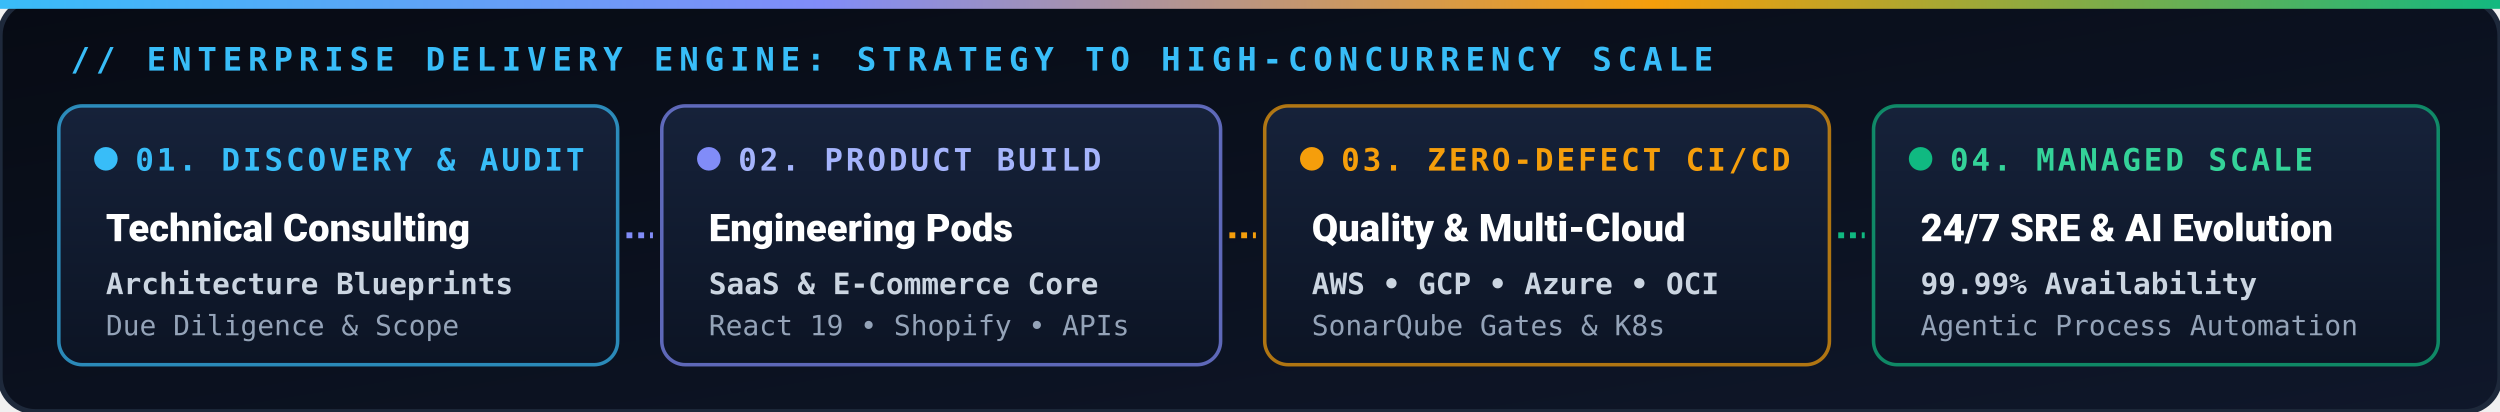
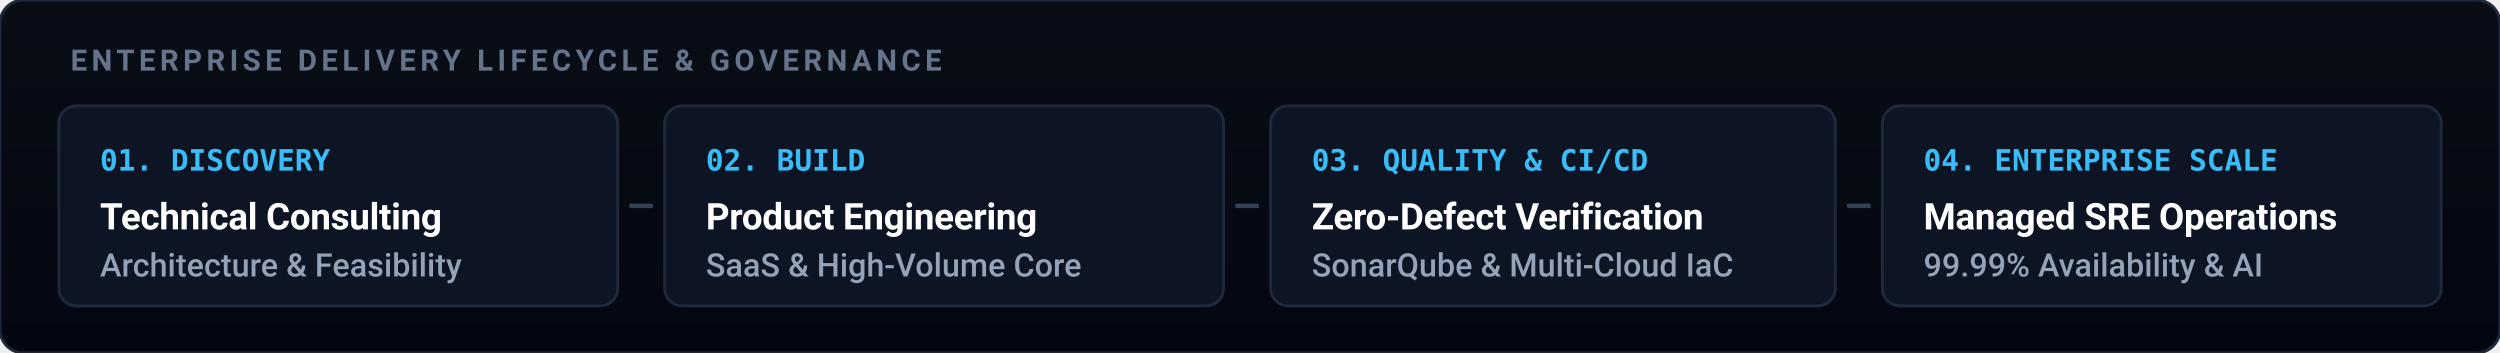
- <svg xmlns="http://www.w3.org/2000/svg" width="100%" height="140" viewBox="0 0 850 140" fill="none">
+ <svg xmlns="http://www.w3.org/2000/svg" width="100%" height="120" viewBox="0 0 850 120" fill="none">
  <defs>
-     <linearGradient id="pipeBg" x1="0%" y1="0%" x2="100%" y2="100%">
-       <stop offset="0%" stop-color="#070b14" />
-       <stop offset="100%" stop-color="#0f172a" />
-     </linearGradient>
-     <linearGradient id="topPipeGrad" x1="0%" y1="0%" x2="100%" y2="0%">
-       <stop offset="0%" stop-color="#38bdf8" />
-       <stop offset="33%" stop-color="#818cf8" />
-       <stop offset="66%" stop-color="#f59e0b" />
-       <stop offset="100%" stop-color="#10b981" />
-     </linearGradient>
-     <linearGradient id="pipeCard" x1="0%" y1="0%" x2="0%" y2="100%">
-       <stop offset="0%" stop-color="#16223a" />
-       <stop offset="100%" stop-color="#0c1424" />
+     <linearGradient id="pipeBgBase" x1="0%" y1="0%" x2="0%" y2="100%">
+       <stop offset="0%" stop-color="#090d16" />
+       <stop offset="100%" stop-color="#040711" />
    </linearGradient>
  </defs>
  <style>
-     @keyframes pulsePipe {
-       0%, 100% { opacity: 0.85; }
-       50% { opacity: 1; }
+     .pipe-label {
+       font-family: -apple-system, BlinkMacSystemFont, 'Segoe UI', Roboto, sans-serif;
+       font-size: 10px;
+       font-weight: 700;
+       letter-spacing: 1.5px;
+       fill: #64748b;
+       text-transform: uppercase;
    }
-     .pipe-step {
-       animation: pulsePipe 3.2s ease-in-out infinite;
-     }
-     .pipe-header {
+     .step-badge {
      font-family: 'JetBrains Mono', monospace;
-       font-size: 11px;
+       font-size: 10px;
      font-weight: 800;
-       letter-spacing: 2px;
      fill: #38bdf8;
    }
-     .step-tag {
-       font-family: 'JetBrains Mono', monospace;
-       font-size: 10.5px;
-       font-weight: 800;
-       letter-spacing: 1px;
+     .step-title {
+       font-family: -apple-system, BlinkMacSystemFont, 'Segoe UI', Roboto, sans-serif;
+       font-size: 12.5px;
+       font-weight: 700;
+       fill: #ffffff;
+       letter-spacing: -0.1px;
    }
-     .step-main {
+     .step-sub {
      font-family: -apple-system, BlinkMacSystemFont, 'Segoe UI', Roboto, sans-serif;
-       font-size: 13px;
-       font-weight: 800;
-       fill: #ffffff;
-     }
-     .step-details {
-       font-family: 'JetBrains Mono', monospace;
-       font-size: 10px;
-       font-weight: 600;
-       fill: #cbd5e1;
+       font-size: 11px;
+       font-weight: 500;
+       fill: #94a3b8;
    }
  </style>
-   <rect width="850" height="140" rx="12" fill="url(#pipeBg)" stroke="#1e293b" stroke-width="1.8" />
-   <rect x="0" y="0" width="850" height="3" fill="url(#topPipeGrad)" />
-   <text x="24" y="24" class="pipe-header">// ENTERPRISE DELIVERY ENGINE: STRATEGY TO HIGH-CONCURRENCY SCALE</text>
-   <g transform="translate(20, 36)" class="pipe-step">
-     <rect width="190" height="88" rx="8" fill="url(#pipeCard)" stroke="#38bdf8" stroke-width="1.2" stroke-opacity="0.7" />
-     <circle cx="16" cy="18" r="4" fill="#38bdf8" />
-     <text x="26" y="22" class="step-tag" fill="#38bdf8">01. DISCOVERY &amp; AUDIT</text>
-     <text x="16" y="46" class="step-main">Technical Consulting</text>
-     <text x="16" y="64" class="step-details">Architecture Blueprints</text>
-     <text x="16" y="78" font-family="'JetBrains Mono', monospace" font-size="9.5" fill="#94a3b8">Due Diligence &amp; Scope</text>
+   <rect width="850" height="120" rx="8" fill="url(#pipeBgBase)" stroke="#1e293b" stroke-width="1" />
+   <text x="24" y="24" class="pipe-label">ENTERPRISE DELIVERY LIFECYCLE &amp; GOVERNANCE</text>
+   <g transform="translate(20, 36)">
+     <rect width="190" height="68" rx="6" fill="#0d1424" stroke="#1e293b" stroke-width="1" />
+     <text x="14" y="22" class="step-badge">01. DISCOVERY</text>
+     <text x="14" y="42" class="step-title">Technical Consulting</text>
+     <text x="14" y="58" class="step-sub">Architecture &amp; Feasibility</text>
  </g>
-   <path d="M 213 80 L 222 80" stroke="#818cf8" stroke-width="2" stroke-dasharray="2 2" />
-   <g transform="translate(225, 36)" class="pipe-step">
-     <rect width="190" height="88" rx="8" fill="url(#pipeCard)" stroke="#818cf8" stroke-width="1.2" stroke-opacity="0.7" />
-     <circle cx="16" cy="18" r="4" fill="#818cf8" />
-     <text x="26" y="22" class="step-tag" fill="#a5b4fc">02. PRODUCT BUILD</text>
-     <text x="16" y="46" class="step-main">Engineering Pods</text>
-     <text x="16" y="64" class="step-details">SaaS &amp; E-Commerce Core</text>
-     <text x="16" y="78" font-family="'JetBrains Mono', monospace" font-size="9.5" fill="#94a3b8">React 19 • Shopify • APIs</text>
+   <path d="M 214 70 L 222 70" stroke="#334155" stroke-width="1.5" />
+   <g transform="translate(226, 36)">
+     <rect width="190" height="68" rx="6" fill="#0d1424" stroke="#1e293b" stroke-width="1" />
+     <text x="14" y="22" class="step-badge" fill="#818cf8">02. BUILD</text>
+     <text x="14" y="42" class="step-title">Product Engineering</text>
+     <text x="14" y="58" class="step-sub">SaaS &amp; High-Volume Core</text>
  </g>
-   <path d="M 418 80 L 427 80" stroke="#f59e0b" stroke-width="2" stroke-dasharray="2 2" />
-   <g transform="translate(430, 36)" class="pipe-step">
-     <rect width="192" height="88" rx="8" fill="url(#pipeCard)" stroke="#f59e0b" stroke-width="1.2" stroke-opacity="0.7" />
-     <circle cx="16" cy="18" r="4" fill="#f59e0b" />
-     <text x="26" y="22" class="step-tag" fill="#f59e0b">03. ZERO-DEFECT CI/CD</text>
-     <text x="16" y="46" class="step-main">Quality &amp; Multi-Cloud</text>
-     <text x="16" y="64" class="step-details">AWS • GCP • Azure • OCI</text>
-     <text x="16" y="78" font-family="'JetBrains Mono', monospace" font-size="9.5" fill="#94a3b8">SonarQube Gates &amp; K8s</text>
+   <path d="M 420 70 L 428 70" stroke="#334155" stroke-width="1.5" />
+   <g transform="translate(432, 36)">
+     <rect width="192" height="68" rx="6" fill="#0d1424" stroke="#1e293b" stroke-width="1" />
+     <text x="14" y="22" class="step-badge" fill="#34d399">03. QUALITY &amp; CI/CD</text>
+     <text x="14" y="42" class="step-title">Zero-Defect Verification</text>
+     <text x="14" y="58" class="step-sub">SonarQube &amp; Multi-Cloud IaC</text>
  </g>
-   <path d="M 625 80 L 634 80" stroke="#10b981" stroke-width="2" stroke-dasharray="2 2" />
-   <g transform="translate(637, 36)" class="pipe-step">
-     <rect width="192" height="88" rx="8" fill="url(#pipeCard)" stroke="#10b981" stroke-width="1.2" stroke-opacity="0.7" />
-     <circle cx="16" cy="18" r="4" fill="#10b981" />
-     <text x="26" y="22" class="step-tag" fill="#34d399">04. MANAGED SCALE</text>
-     <text x="16" y="46" class="step-main">24/7 SRE &amp; AI Evolution</text>
-     <text x="16" y="64" class="step-details">99.99% Availability</text>
-     <text x="16" y="78" font-family="'JetBrains Mono', monospace" font-size="9.5" fill="#94a3b8">Agentic Process Automation</text>
+   <path d="M 628 70 L 636 70" stroke="#334155" stroke-width="1.5" />
+   <g transform="translate(640, 36)">
+     <rect width="190" height="68" rx="6" fill="#0d1424" stroke="#1e293b" stroke-width="1" />
+     <text x="14" y="22" class="step-badge" fill="#f59e0b">04. ENTERPRISE SCALE</text>
+     <text x="14" y="42" class="step-title">Managed SRE Operations</text>
+     <text x="14" y="58" class="step-sub">99.99% Availability &amp; AI</text>
  </g>
</svg>
